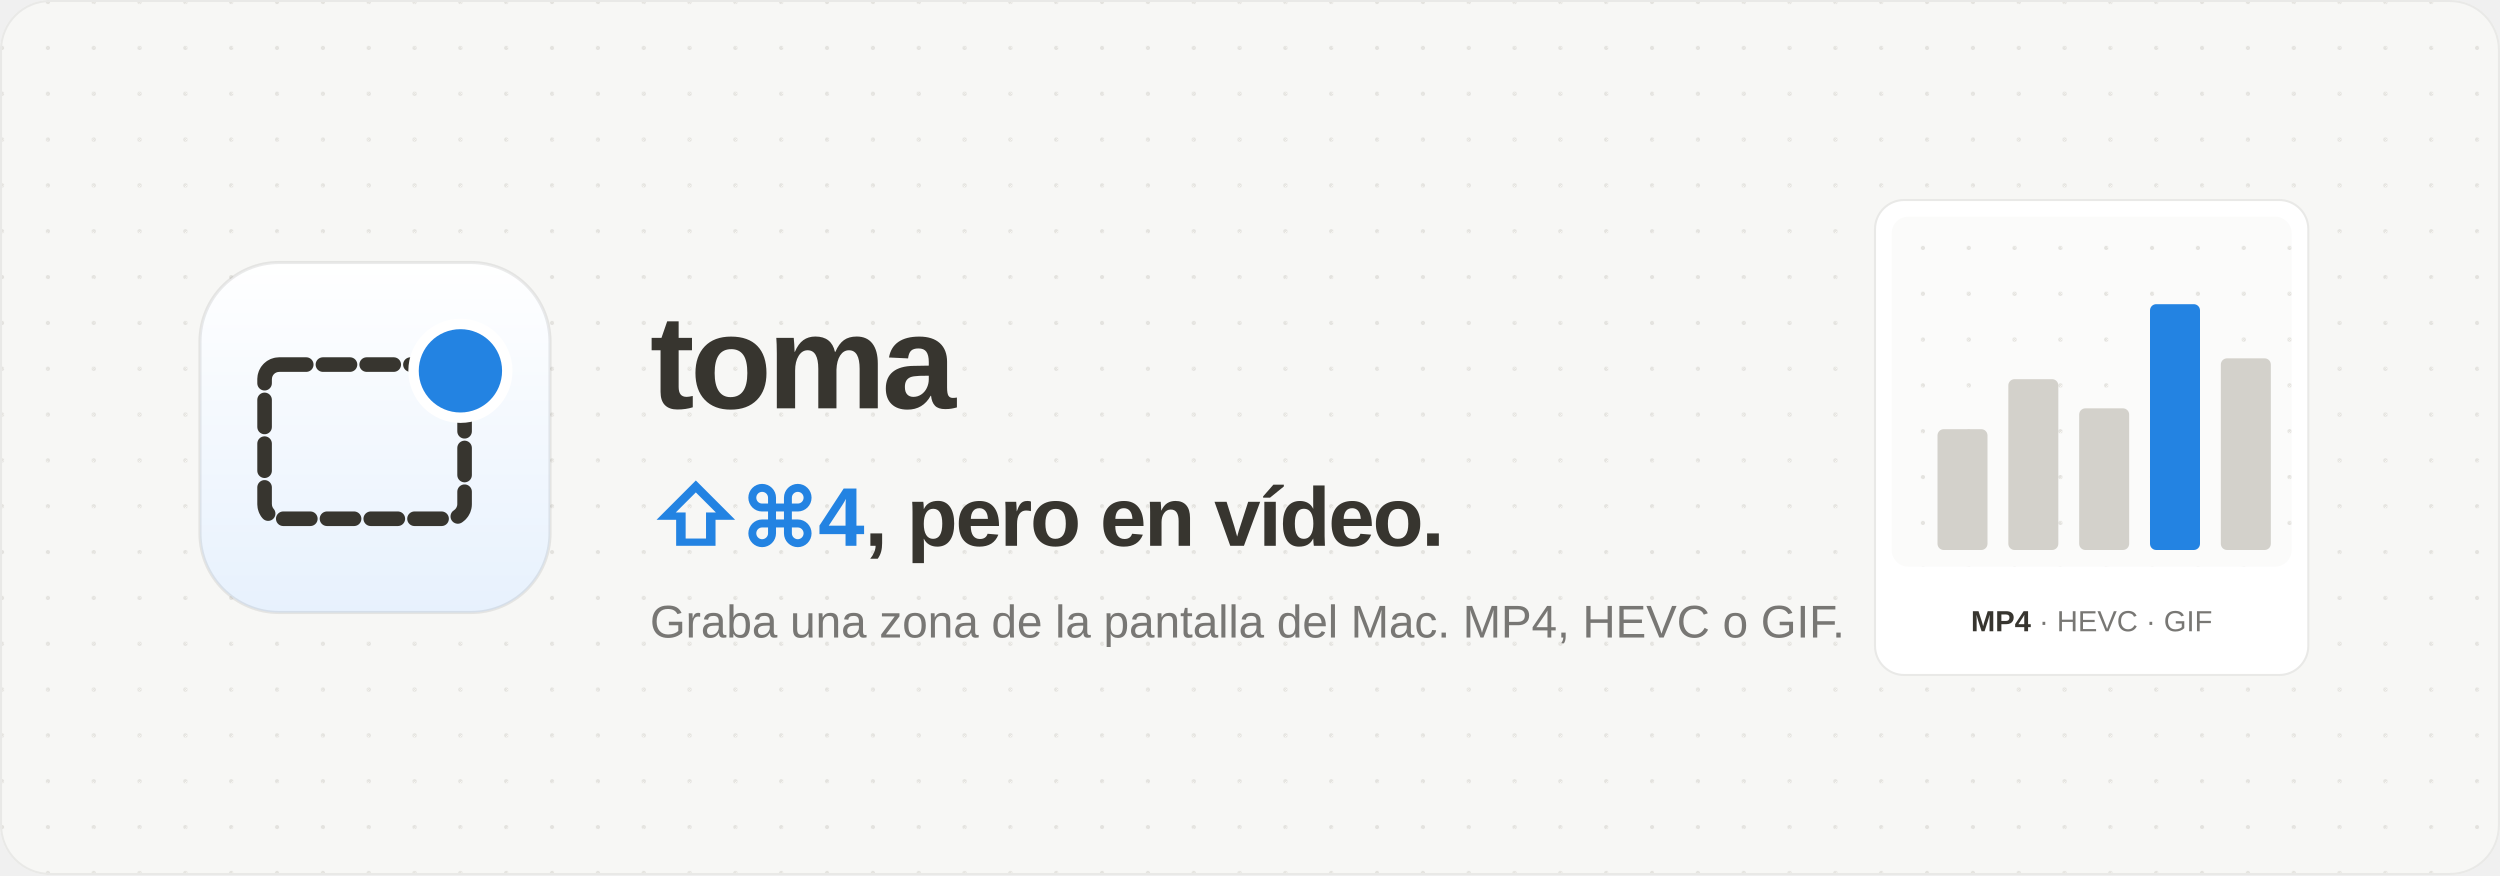
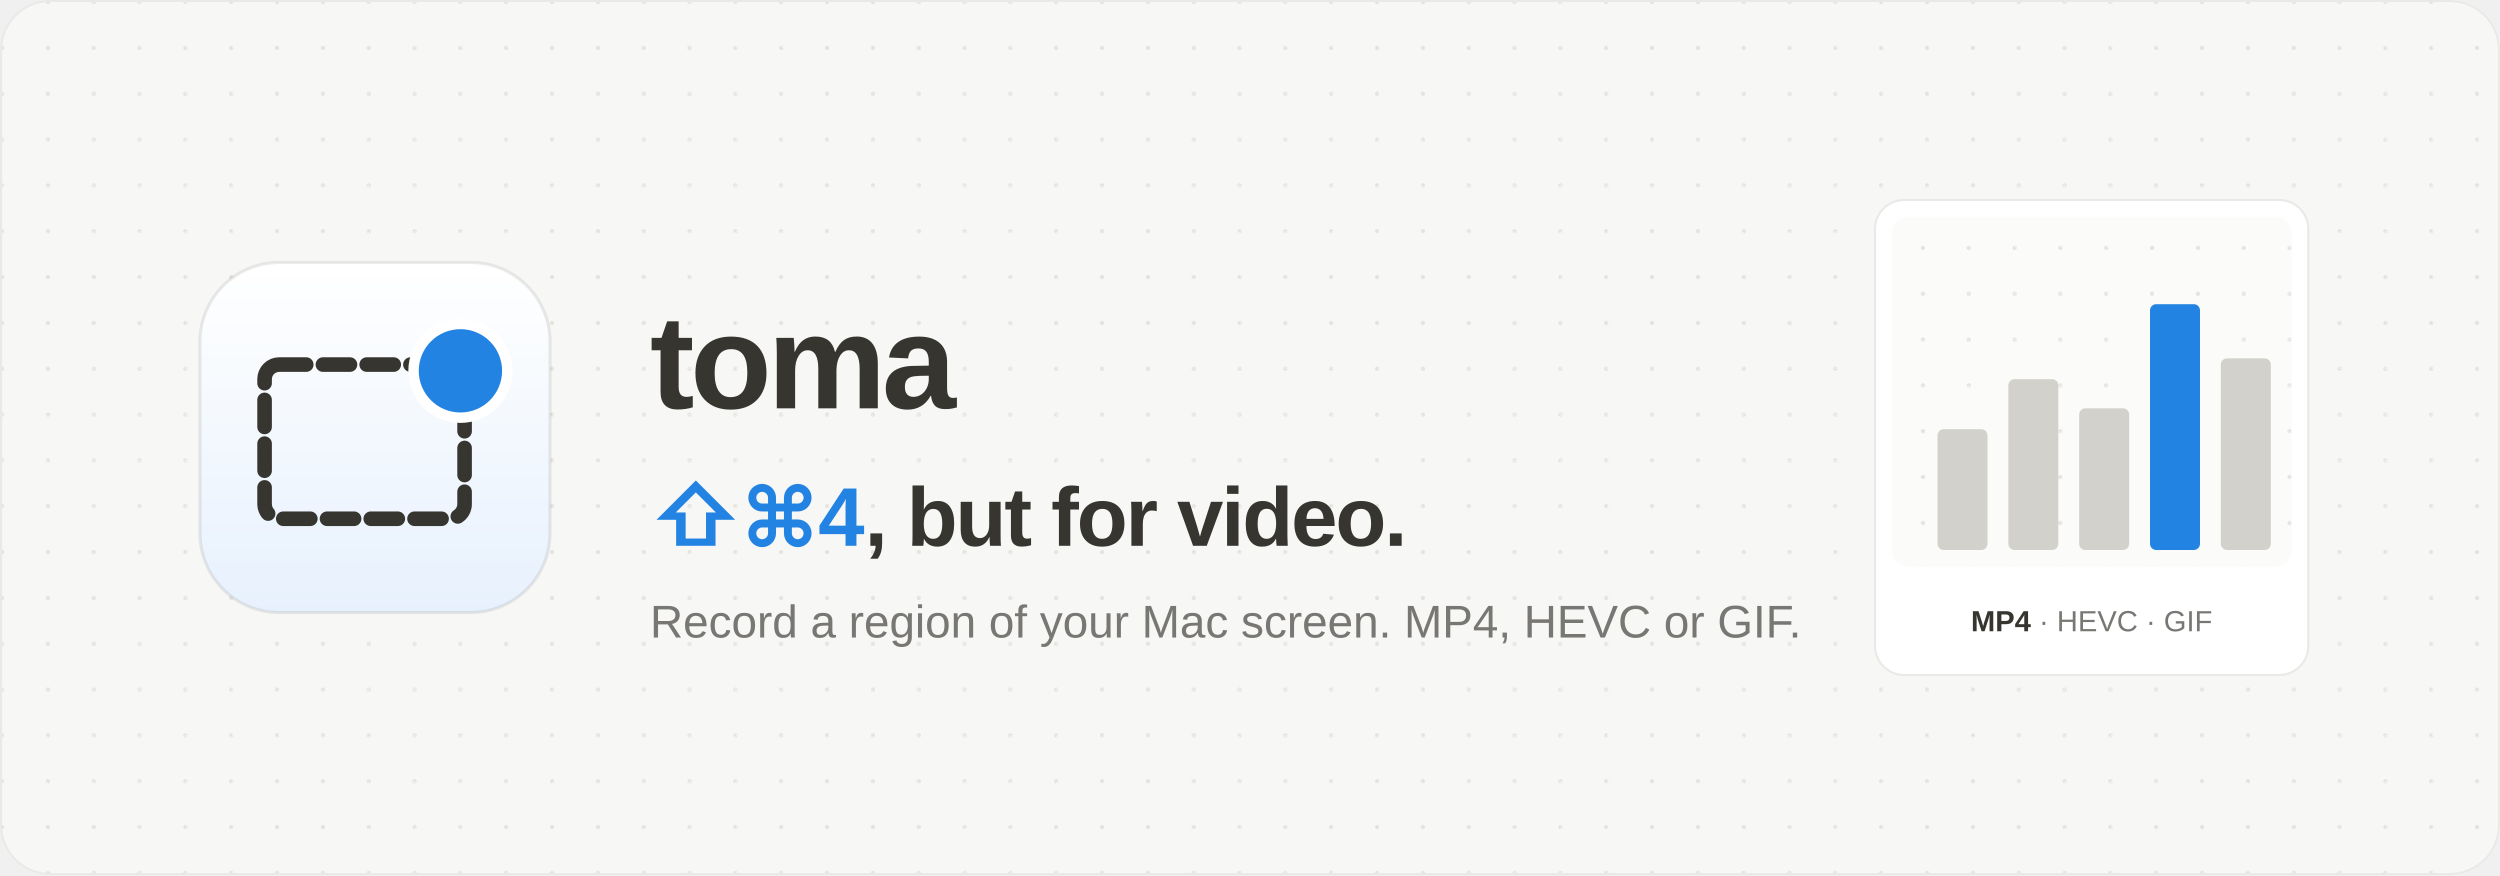
- <svg xmlns="http://www.w3.org/2000/svg" width="1200" height="420" viewBox="0 0 1200 420" role="img" aria-label="Toma: ⇧⌘4, pero en vídeo.">
+ <svg xmlns="http://www.w3.org/2000/svg" width="1200" height="420" viewBox="0 0 1200 420" role="img" aria-label="Toma: ⇧⌘4, but for video. Record a region of your Mac screen. MP4, HEVC or GIF.">
  <defs>
    <pattern id="dots" width="22" height="22" patternUnits="userSpaceOnUse">
      <circle cx="1" cy="1" r="1" fill="#E3E2DE" />
    </pattern>
    <linearGradient id="tile" x1="0" y1="0" x2="0" y2="1">
      <stop offset="0" stop-color="#FFFFFF" />
      <stop offset="1" stop-color="#E7F1FD" />
    </linearGradient>
  </defs>
  <rect width="1200" height="420" rx="24" fill="#F7F7F5" />
  <rect width="1200" height="420" rx="24" fill="url(#dots)" />
  <rect x="0.5" y="0.5" width="1199" height="419" rx="23.5" fill="none" stroke="#E9E9E7" />
  <g transform="translate(96 126)">
    <rect width="168" height="168" rx="38" fill="url(#tile)" stroke="#000" stroke-opacity="0.08" stroke-width="1.5" />
    <rect x="31" y="49" width="96" height="74" rx="7" fill="none" stroke="#37352F" stroke-width="7" stroke-dasharray="13 8" stroke-linecap="round" />
    <circle cx="125" cy="52" r="25" fill="#FFFFFF" />
    <circle cx="125" cy="52" r="20" fill="#2383E2" />
  </g>
  <text x="312" y="196" font-family="Montserrat, -apple-system, 'SF Pro Display', 'Helvetica Neue', Arial, sans-serif" font-size="64" font-weight="800" letter-spacing="-2" fill="#37352F">toma</text>
  <text x="312" y="262" font-family="-apple-system, 'SF Pro Display', 'Helvetica Neue', Arial, sans-serif" font-size="40" font-weight="700" letter-spacing="-1" fill="#37352F">
-     <tspan fill="#2383E2">⇧⌘4</tspan>, pero en vídeo.</text>
-   <text x="312" y="306" font-family="-apple-system, 'SF Pro Text', 'Helvetica Neue', Arial, sans-serif" font-size="22" fill="#787774">Graba una zona de la pantalla del Mac. MP4, HEVC o GIF.</text>
+     <tspan fill="#2383E2">⇧⌘4</tspan>, but for video.</text>
+   <text x="312" y="306" font-family="-apple-system, 'SF Pro Text', 'Helvetica Neue', Arial, sans-serif" font-size="22" fill="#787774">Record a region of your Mac screen. MP4, HEVC or GIF.</text>
  <g transform="translate(900 96)">
    <rect width="208" height="228" rx="14" fill="#FFFFFF" stroke="#E9E9E7" />
    <rect x="8" y="8" width="192" height="168" rx="8" fill="#FBFBFA" />
    <rect x="8" y="8" width="192" height="168" rx="8" fill="url(#dots)" />
    <rect x="30" y="110" width="24" height="58" rx="3" fill="#D3D1CB" />
    <rect x="64" y="86" width="24" height="82" rx="3" fill="#D3D1CB" />
    <rect x="98" y="100" width="24" height="68" rx="3" fill="#D3D1CB" />
    <rect x="132" y="50" width="24" height="118" rx="3" fill="#2383E2" />
    <rect x="166" y="76" width="24" height="92" rx="3" fill="#D3D1CB" />
    <text x="104" y="207" text-anchor="middle" font-family="-apple-system, 'Helvetica Neue', Arial, sans-serif" font-size="14" fill="#787774">
      <tspan font-weight="700" fill="#37352F">MP4</tspan>  ·  HEVC  ·  GIF</text>
  </g>
</svg>
